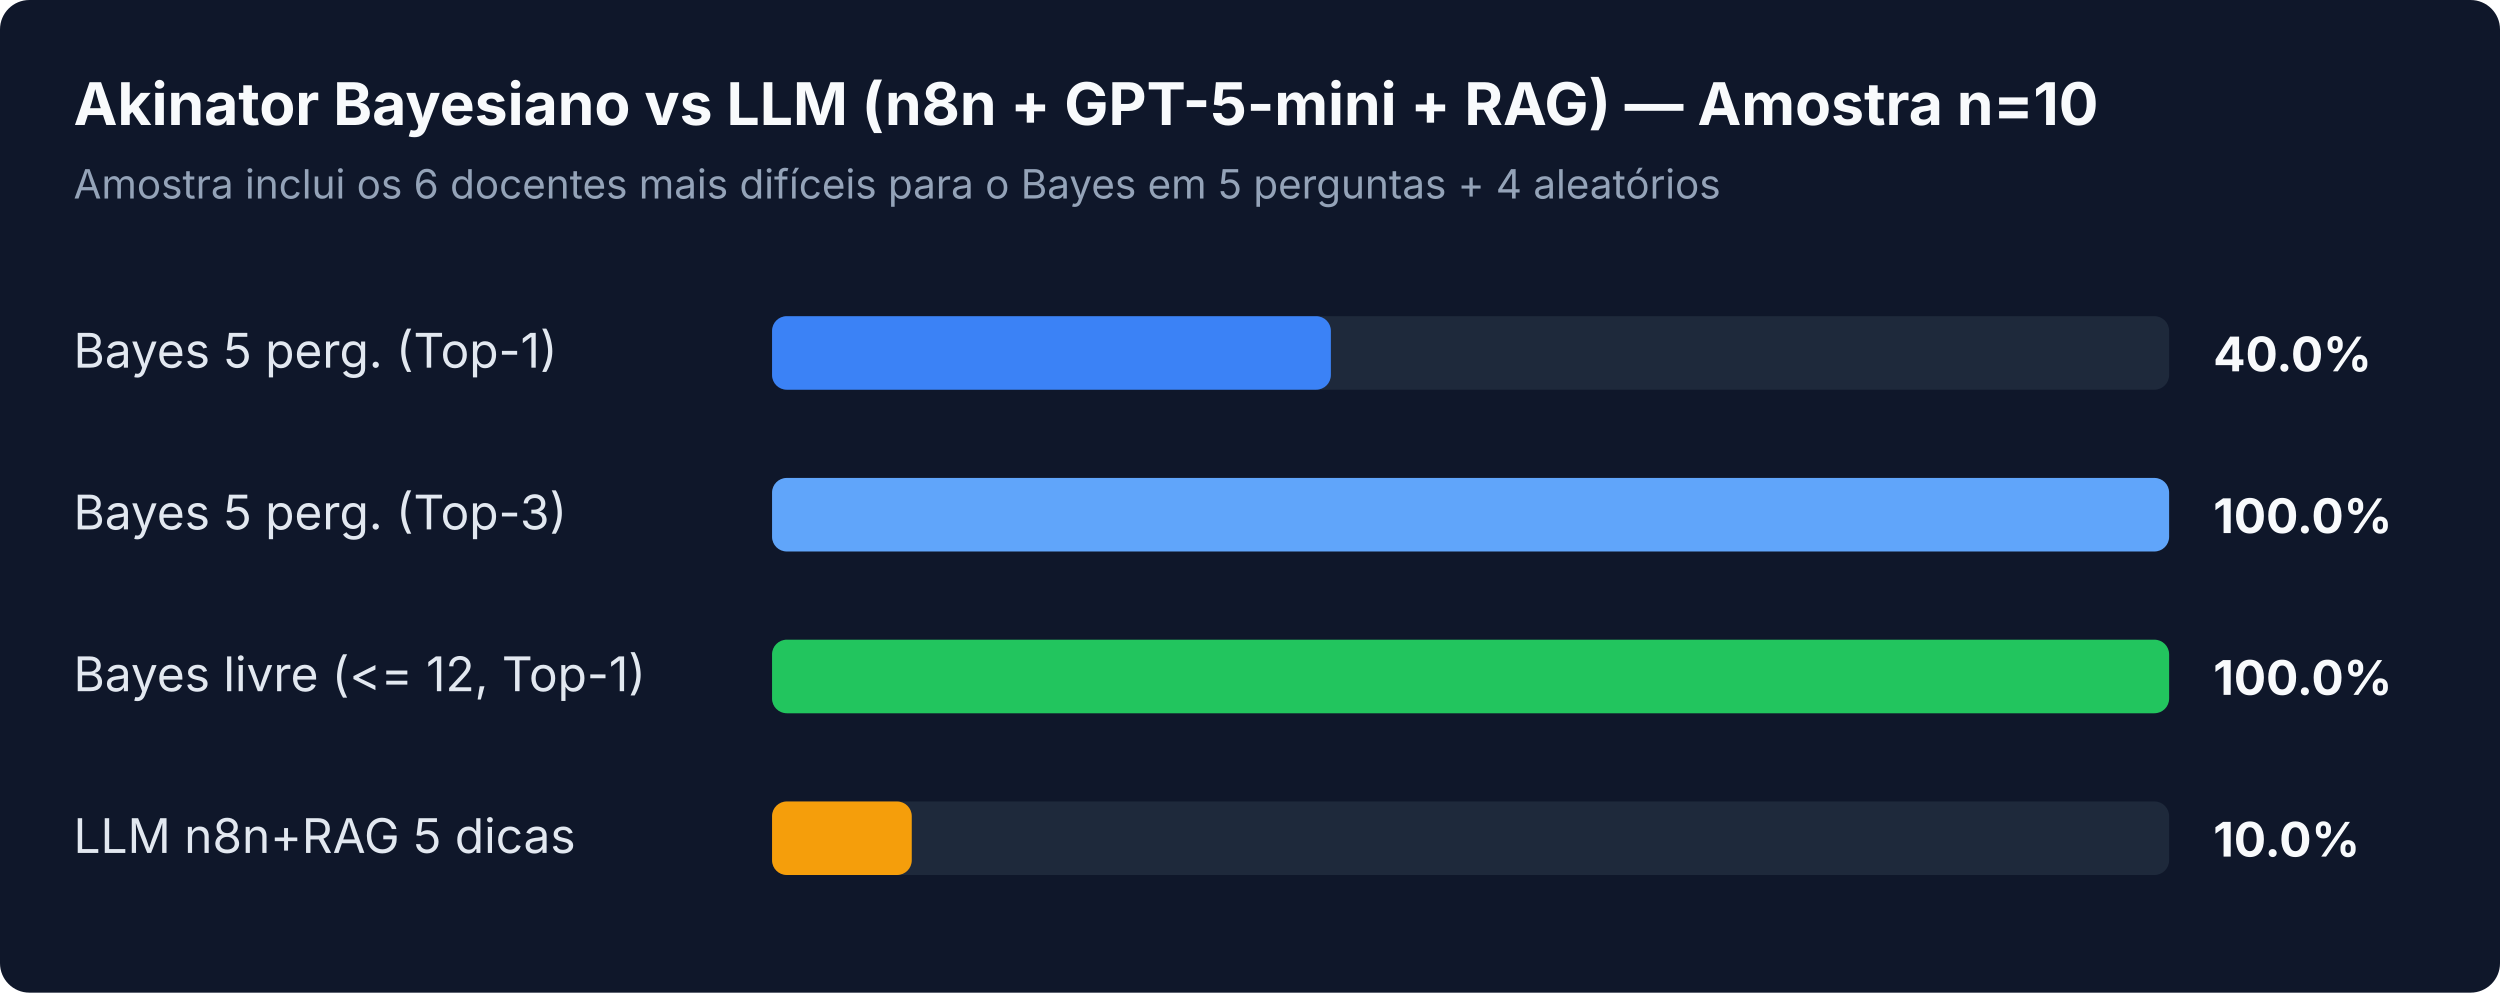
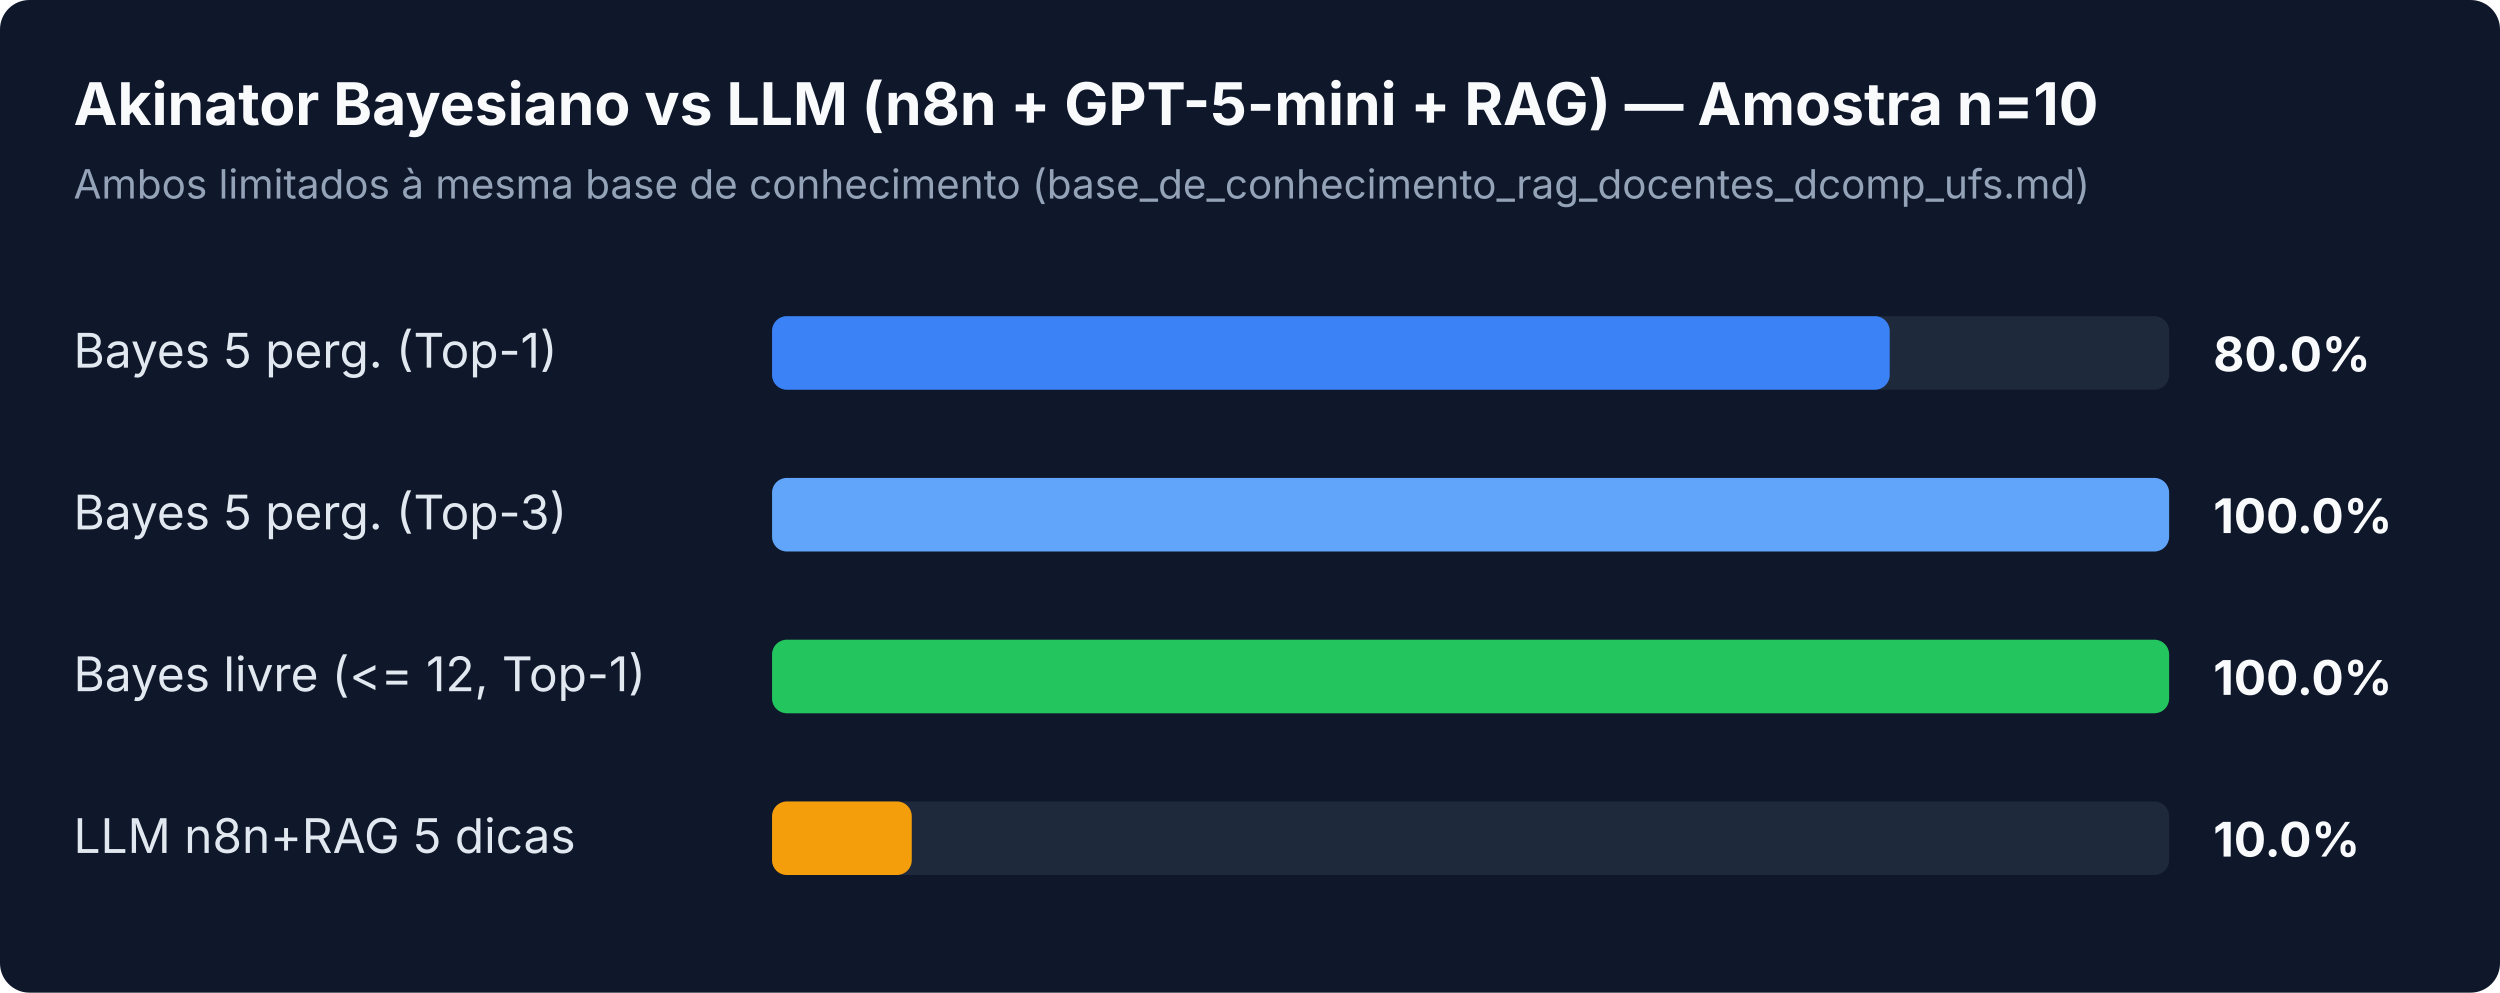
<svg xmlns="http://www.w3.org/2000/svg" viewBox="0 0 680 270" width="680" height="270" font-family="system-ui, -apple-system, sans-serif">
  <rect width="680" height="270" rx="8" fill="#0f172a" />
  <text x="20" y="34" fill="#f8fafc" font-size="16" font-weight="bold">Akinator Bayesiano vs LLM (n8n + GPT-5-mini + RAG) — Amostra n=10</text>
-   <text x="20" y="54" fill="#94a3b8" font-size="11">Amostra inclui os 6 docentes mais difíceis para o Bayes em 5 perguntas + 4 aleatórios</text>
+   <text x="20" y="54" fill="#94a3b8" font-size="11">Ambos limitados à mesma base de conhecimento (base_de_conhecimento_rag_docentes_dcomp_ufs.md)</text>
  <text x="20" y="100" fill="#e2e8f0" font-size="13">Bayes 5 perg. (Top-1)</text>
  <rect x="210" y="86" width="380" height="20" rx="4" fill="#1e293b" />
-   <rect x="210" y="86" width="152" height="20" rx="4" fill="#3b82f6" />
-   <text x="602" y="101" fill="#f8fafc" font-size="13" font-weight="bold">40.0%</text>
+   <rect x="210" y="86" width="304" height="20" rx="4" fill="#3b82f6" />
+   <text x="602" y="101" fill="#f8fafc" font-size="13" font-weight="bold">80.0%</text>
  <text x="20" y="144" fill="#e2e8f0" font-size="13">Bayes 5 perg. (Top-3)</text>
  <rect x="210" y="130" width="380" height="20" rx="4" fill="#1e293b" />
  <rect x="210" y="130" width="380" height="20" rx="4" fill="#60a5fa" />
  <text x="602" y="145" fill="#f8fafc" font-size="13" font-weight="bold">100.0%</text>
  <text x="20" y="188" fill="#e2e8f0" font-size="13">Bayes livre (&lt;= 12, Top-1)</text>
  <rect x="210" y="174" width="380" height="20" rx="4" fill="#1e293b" />
  <rect x="210" y="174" width="380" height="20" rx="4" fill="#22c55e" />
  <text x="602" y="189" fill="#f8fafc" font-size="13" font-weight="bold">100.0%</text>
  <text x="20" y="232" fill="#e2e8f0" font-size="13">LLM n8n+RAG 5 dicas</text>
  <rect x="210" y="218" width="380" height="20" rx="4" fill="#1e293b" />
  <rect x="210" y="218" width="38" height="20" rx="4" fill="#f59e0b" />
  <text x="602" y="233" fill="#f8fafc" font-size="13" font-weight="bold">10.0%</text>
</svg>
